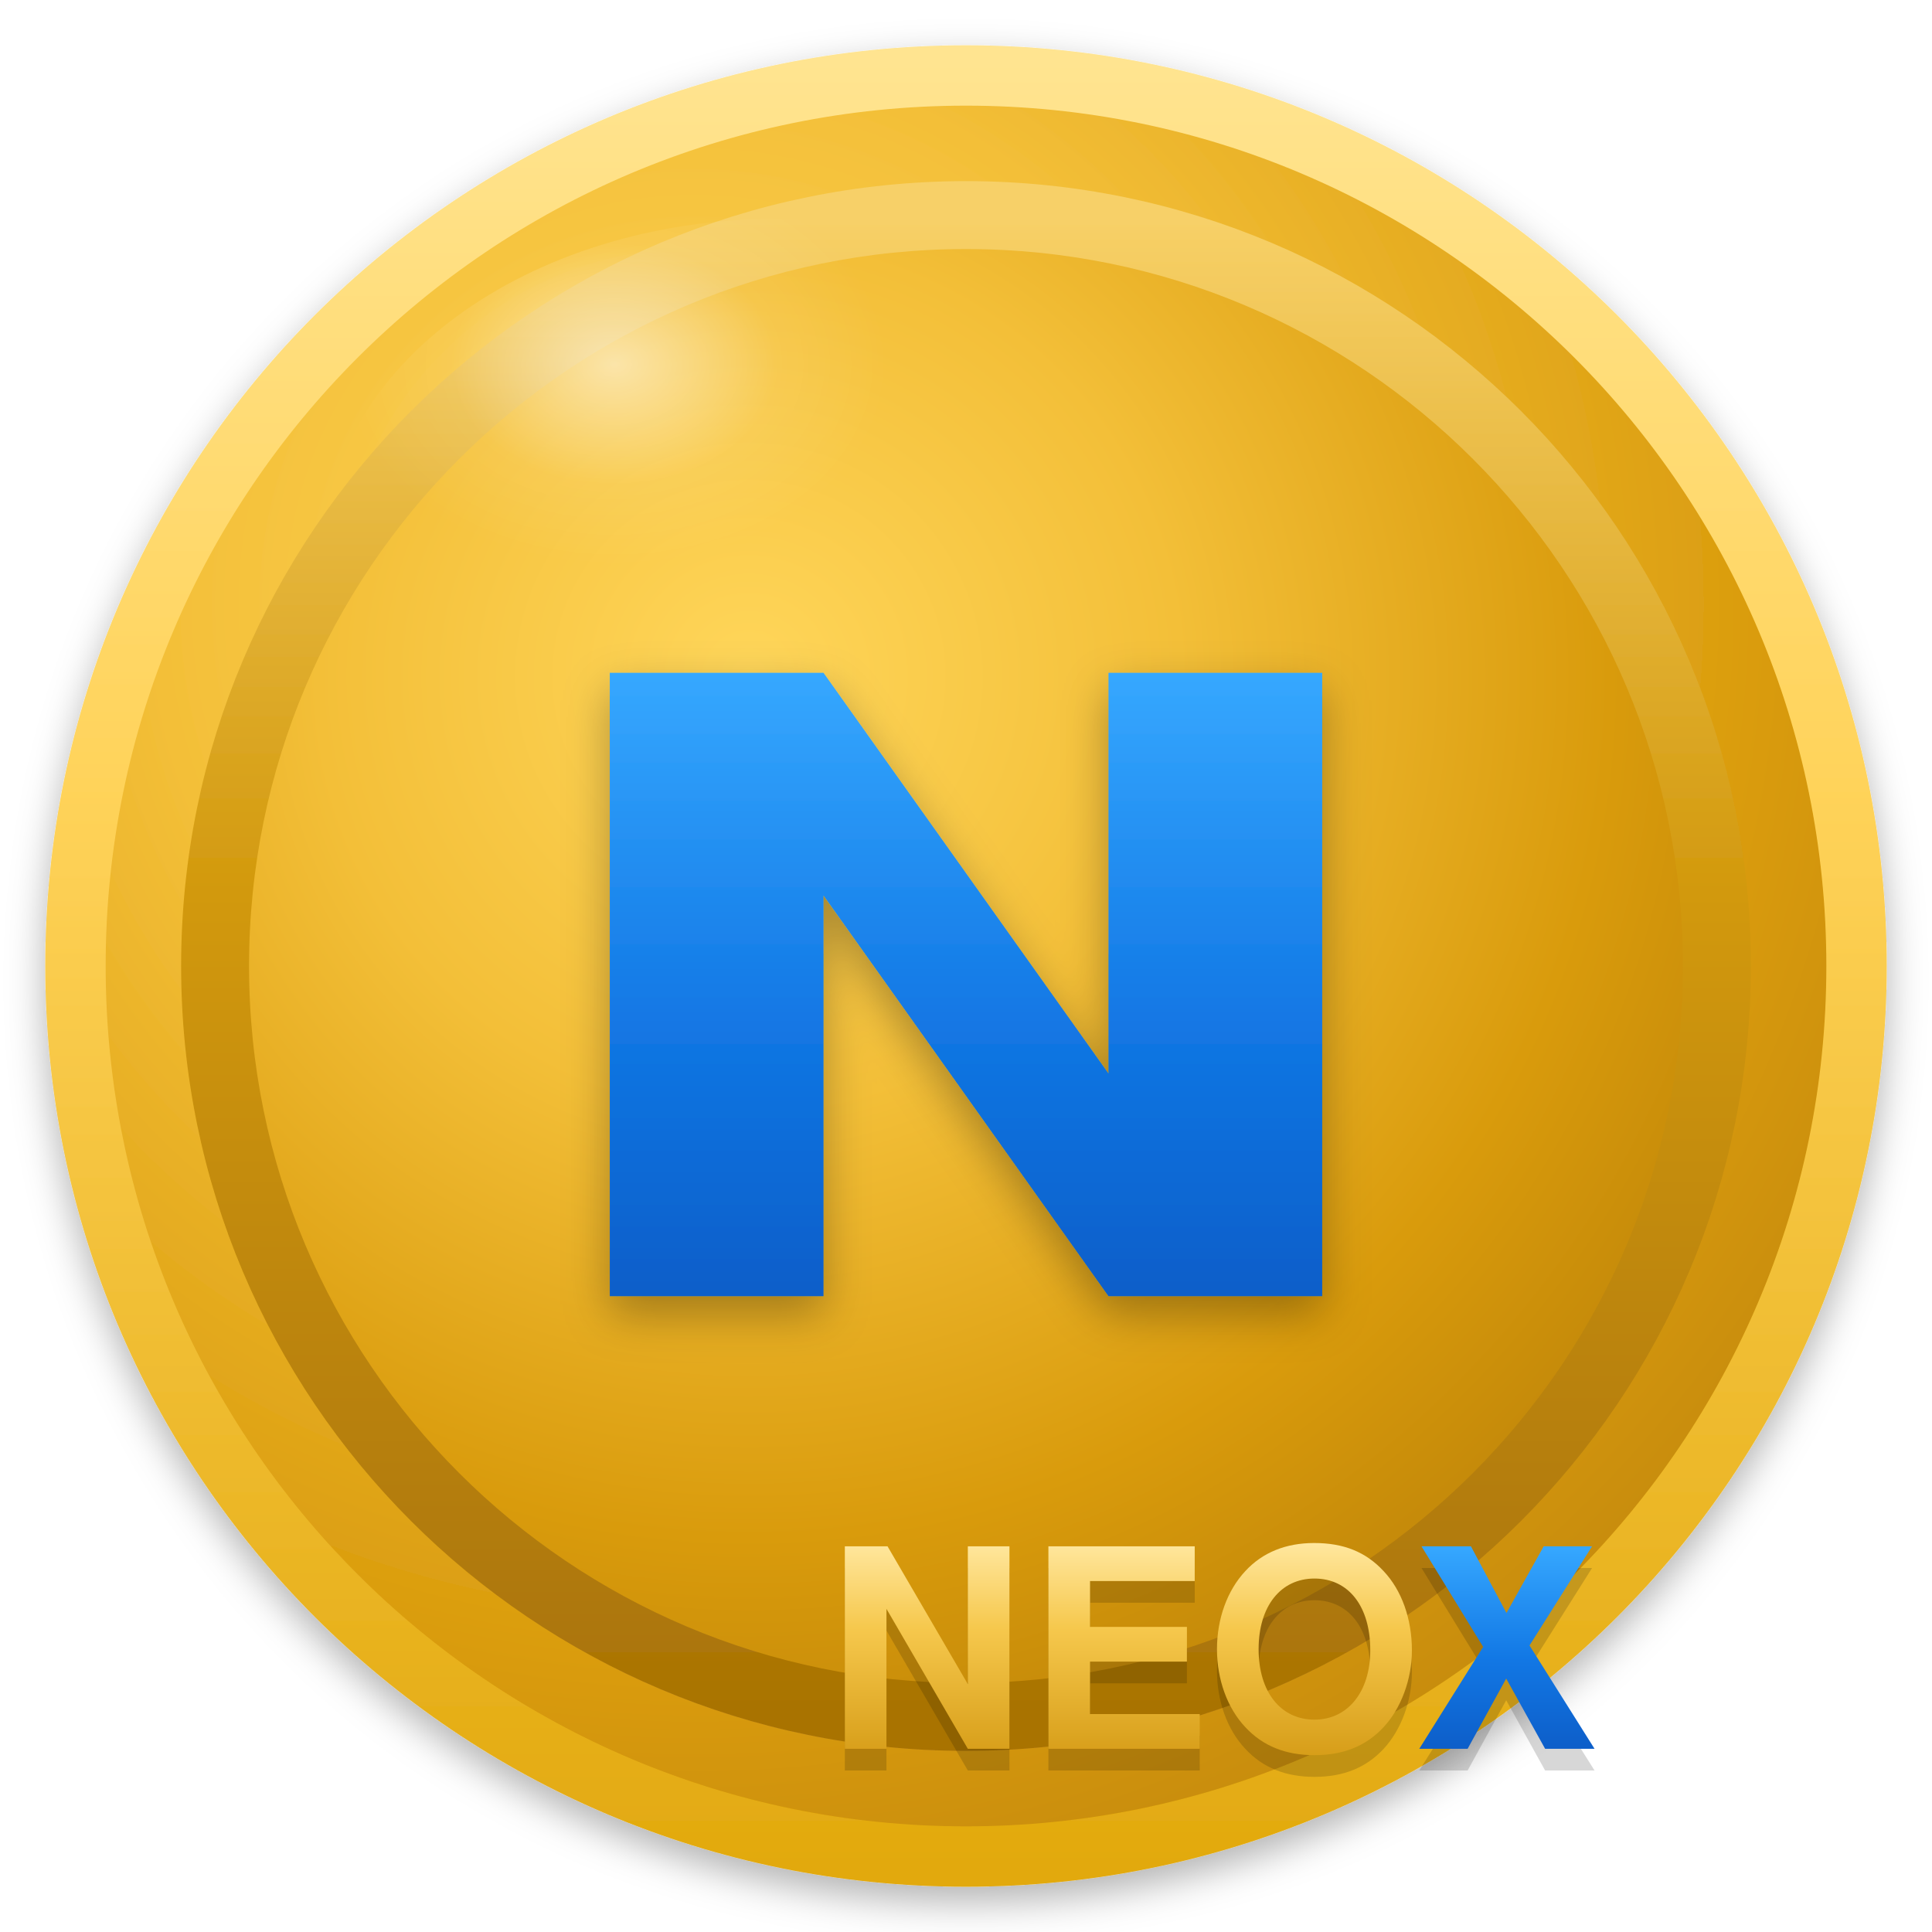
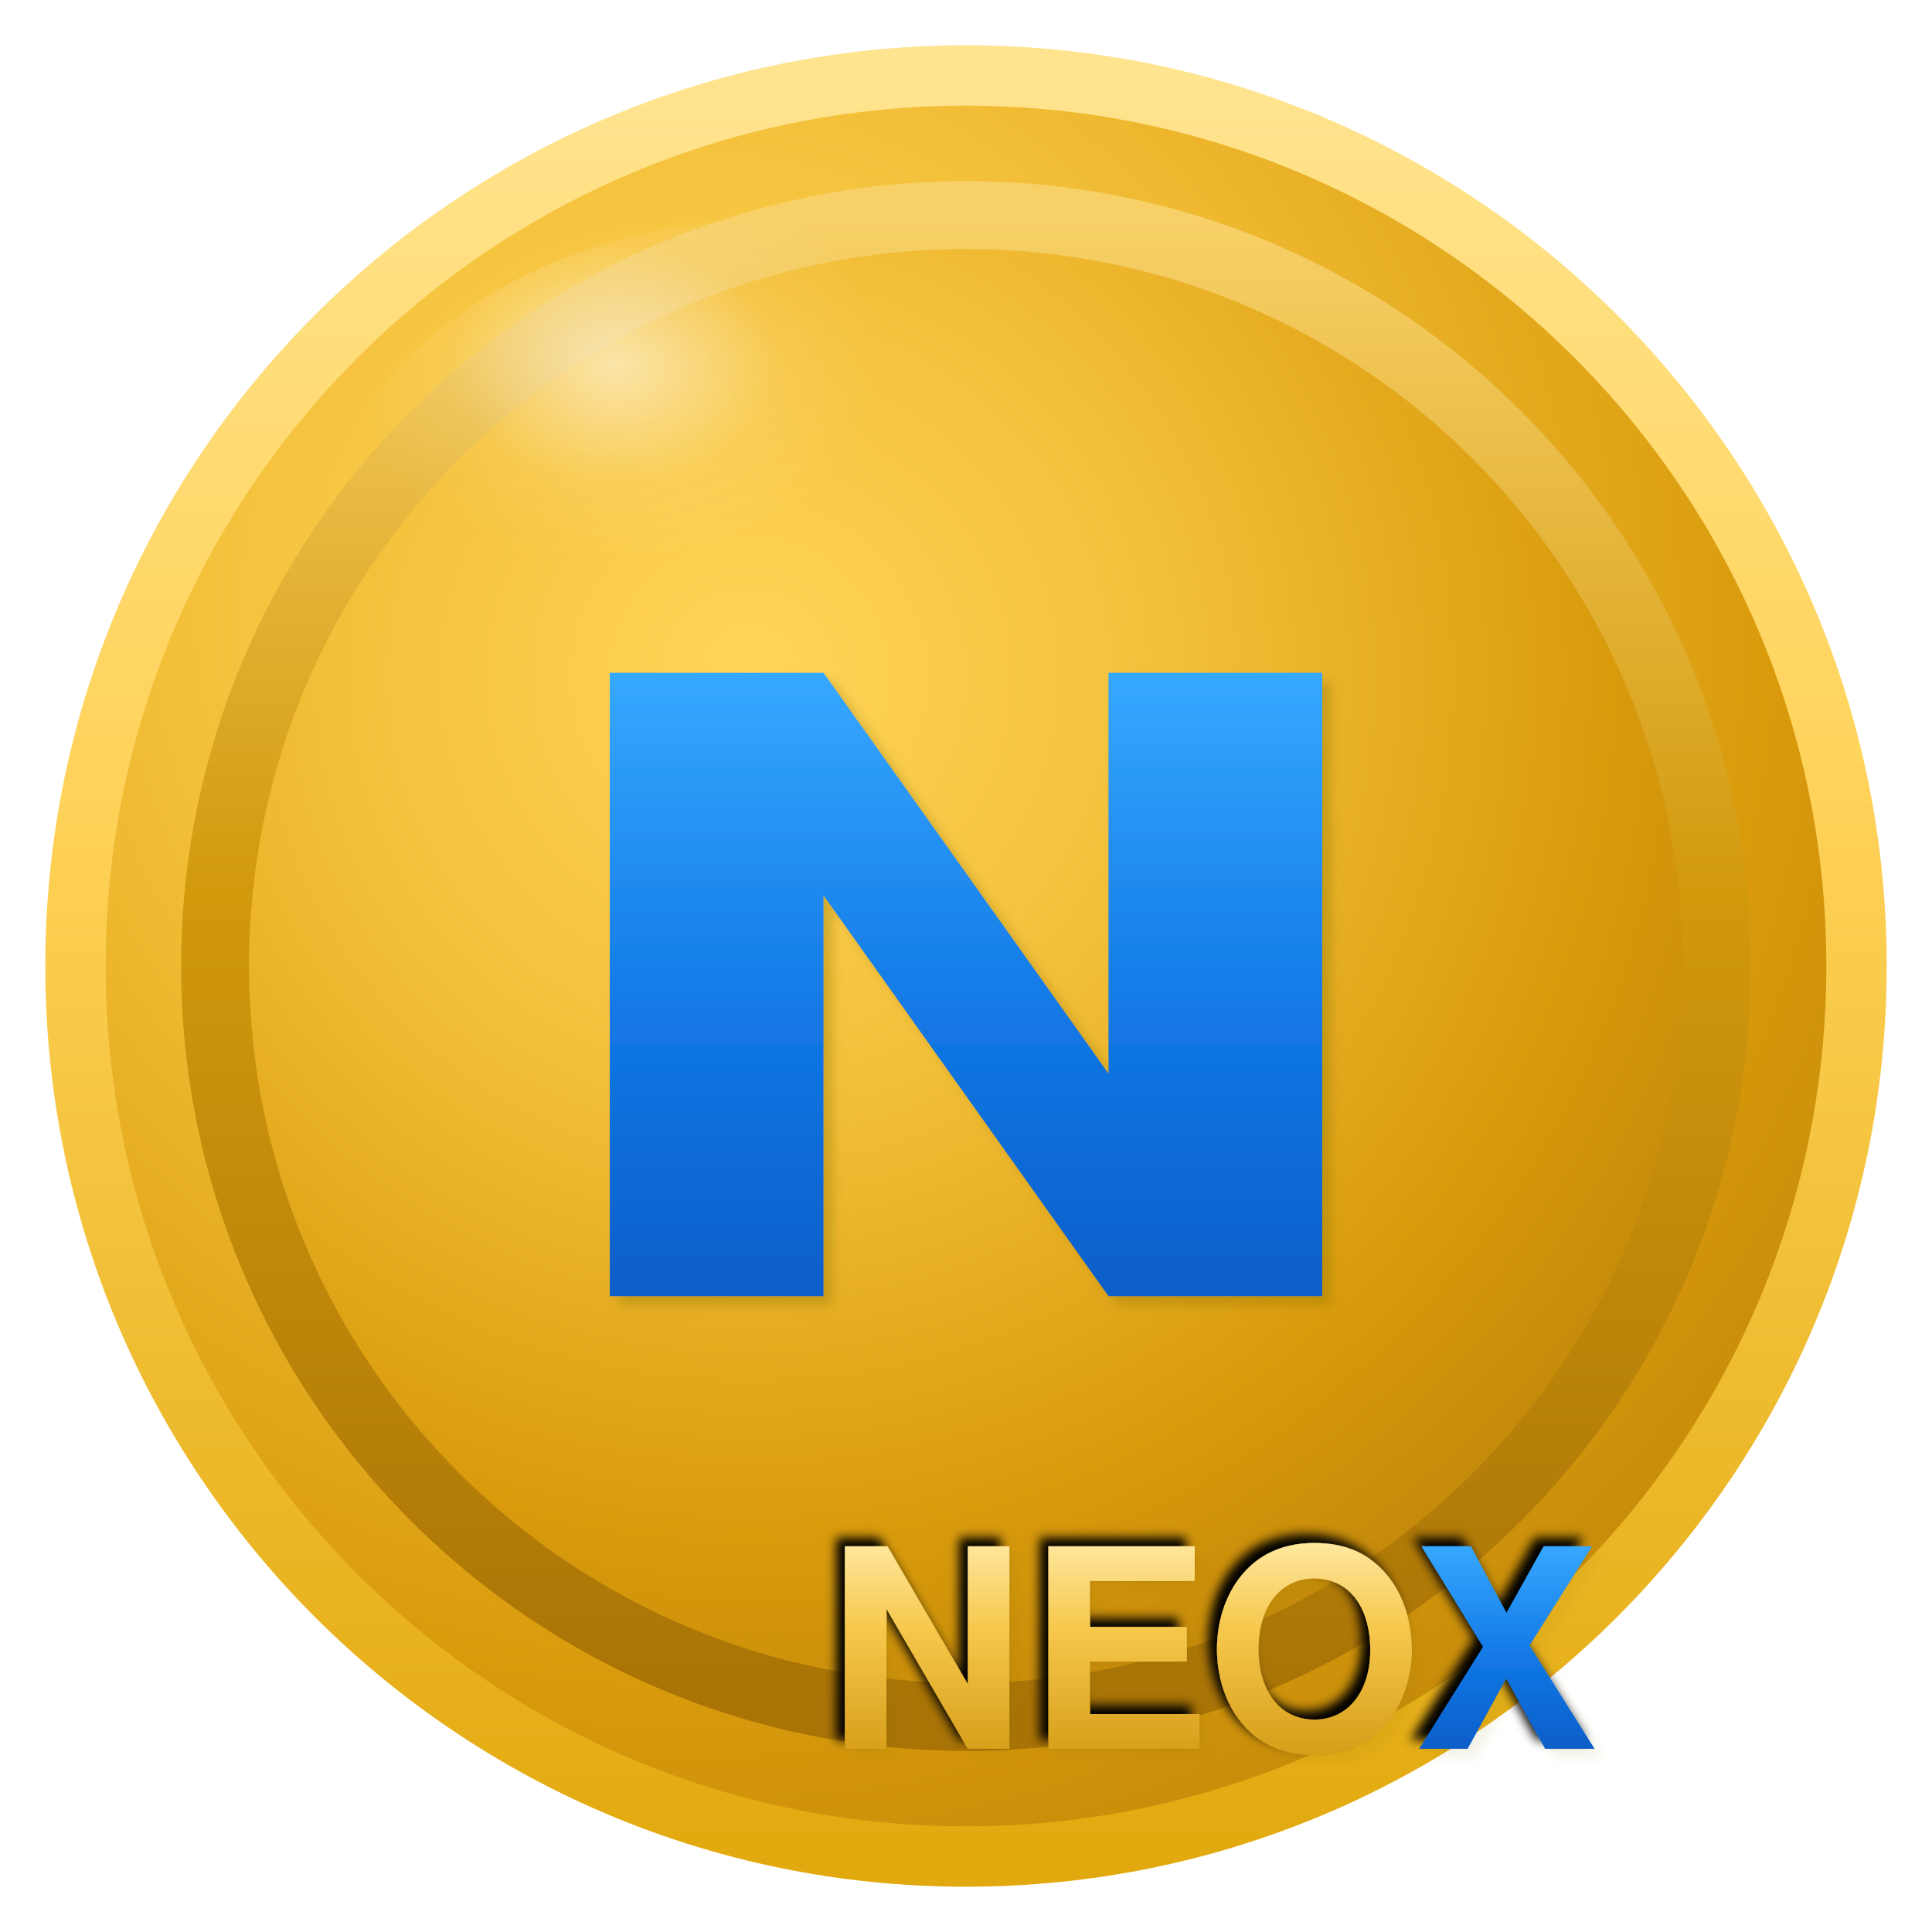
- <svg xmlns="http://www.w3.org/2000/svg" viewBox="0 0 512 512" role="img" aria-label="NeoX Coin (final balanced)">
+ <svg xmlns="http://www.w3.org/2000/svg" viewBox="0 0 512 512" role="img" aria-label="NeoX Coin (embossed)">
  <defs>
    <radialGradient id="goldRadial" cx="35%" cy="30%" r="85%">
      <stop offset="0%" stop-color="#ffd65a" />
      <stop offset="35%" stop-color="#f3bf38" />
      <stop offset="70%" stop-color="#d99b0c" />
      <stop offset="100%" stop-color="#b87f08" />
    </radialGradient>
    <linearGradient id="rimLight" x1="0" y1="0" x2="0" y2="1">
      <stop offset="0%" stop-color="#ffe490" />
      <stop offset="40%" stop-color="#ffd35a" />
      <stop offset="100%" stop-color="#e2a90e" />
    </linearGradient>
    <linearGradient id="innerRim" x1="0" y1="0" x2="0" y2="1">
      <stop offset="0%" stop-color="#f7d067" />
      <stop offset="45%" stop-color="#d2990d" />
      <stop offset="100%" stop-color="#a97306" />
    </linearGradient>
    <linearGradient id="blueGrad" x1="0" y1="0" x2="0" y2="1">
      <stop offset="0%" stop-color="#36a8ff" />
      <stop offset="55%" stop-color="#1278e5" />
      <stop offset="100%" stop-color="#0d5ec9" />
    </linearGradient>
    <linearGradient id="goldText" x1="0" y1="0" x2="0" y2="1">
      <stop offset="0%" stop-color="#ffe79e" />
      <stop offset="40%" stop-color="#f6c84d" />
      <stop offset="100%" stop-color="#d79e19" />
    </linearGradient>
-     <filter id="softShadow" x="-30%" y="-30%" width="160%" height="160%">
-       <feOffset dy="4" in="SourceAlpha" result="off" />
-       <feGaussianBlur in="off" stdDeviation="5" result="blur" />
-       <feColorMatrix in="blur" type="matrix" values="0 0 0 0 0                 0 0 0 0 0                 0 0 0 0 0                 0 0 0 .3 0" result="shadow" />
+     <filter id="embossLight" x="-20%" y="-20%" width="140%" height="140%">
+       <feOffset dx="-2" dy="-2" in="SourceAlpha" result="light" />
+       <feGaussianBlur in="light" stdDeviation="1.2" result="blur1" />
      <feMerge>
-         <feMergeNode in="shadow" />
+         <feMergeNode in="blur1" />
+         <feMergeNode in="SourceGraphic" />
+       </feMerge>
+     </filter>
+     <filter id="embossShadow" x="-20%" y="-20%" width="140%" height="140%">
+       <feOffset dx="2" dy="2" in="SourceAlpha" result="shadow" />
+       <feGaussianBlur in="shadow" stdDeviation="1.2" result="blur2" />
+       <feColorMatrix in="blur2" type="matrix" values="0 0 0 0 0.25                 0 0 0 0 0.18                 0 0 0 0 0                 0 0 0 0.35 0" result="dark" />
+       <feMerge>
+         <feMergeNode in="dark" />
        <feMergeNode in="SourceGraphic" />
      </feMerge>
    </filter>
    <radialGradient id="spec" cx="32%" cy="22%" r="30%">
      <stop offset="0%" stop-color="#fff" stop-opacity=".55" />
      <stop offset="60%" stop-color="#fff" stop-opacity=".08" />
      <stop offset="100%" stop-color="#fff" stop-opacity="0" />
    </radialGradient>
  </defs>
-   <g filter="url(#softShadow)">
+   <g>
    <circle cx="256" cy="256" r="236" fill="url(#goldRadial)" />
    <circle cx="256" cy="256" r="236" fill="none" stroke="url(#rimLight)" stroke-width="16" />
    <circle cx="256" cy="256" r="198" fill="none" stroke="url(#innerRim)" stroke-width="20" />
  </g>
  <circle cx="256" cy="256" r="190" fill="url(#goldRadial)" />
  <ellipse cx="206" cy="146" rx="120" ry="88" fill="url(#spec)" />
  <g transform="translate(256,255) scale(1.18) translate(-256,-255)">
-     <path d="M176 190 L224 190 L288 280 L288 190 L336 190 L336 330 L288 330 L224 240 L224 330 L176 330 Z" fill="url(#blueGrad)" filter="url(#softShadow)" />
+     <path d="M176 190 L224 190 L288 280 L288 190 L336 190 L336 330 L288 330 L224 240 L224 330 L176 330 Z" fill="url(#blueGrad)" filter="url(#embossShadow)" />
  </g>
  <g font-family="Arial Black, Helvetica, Arial, sans-serif" font-weight="900" text-anchor="middle" transform="scale(1.15) translate(19,18)">
-     <text x="240" y="390" font-size="64" opacity=".16" fill="#000">NEO</text>
-     <text x="328" y="390" font-size="64" opacity=".16" fill="#000">X</text>
-     <text x="240" y="385" font-size="64" fill="url(#goldText)">NEO</text>
-     <text x="328" y="385" font-size="64" fill="url(#blueGrad)">X</text>
+     <text x="240" y="385" font-size="64" fill="#000" opacity="0.25" filter="url(#embossShadow)">NEO</text>
+     <text x="328" y="385" font-size="64" fill="#000" opacity="0.25" filter="url(#embossShadow)">X</text>
+     <text x="240" y="385" font-size="64" fill="url(#goldText)" filter="url(#embossLight)">NEO</text>
+     <text x="328" y="385" font-size="64" fill="url(#blueGrad)" filter="url(#embossLight)">X</text>
  </g>
</svg>
